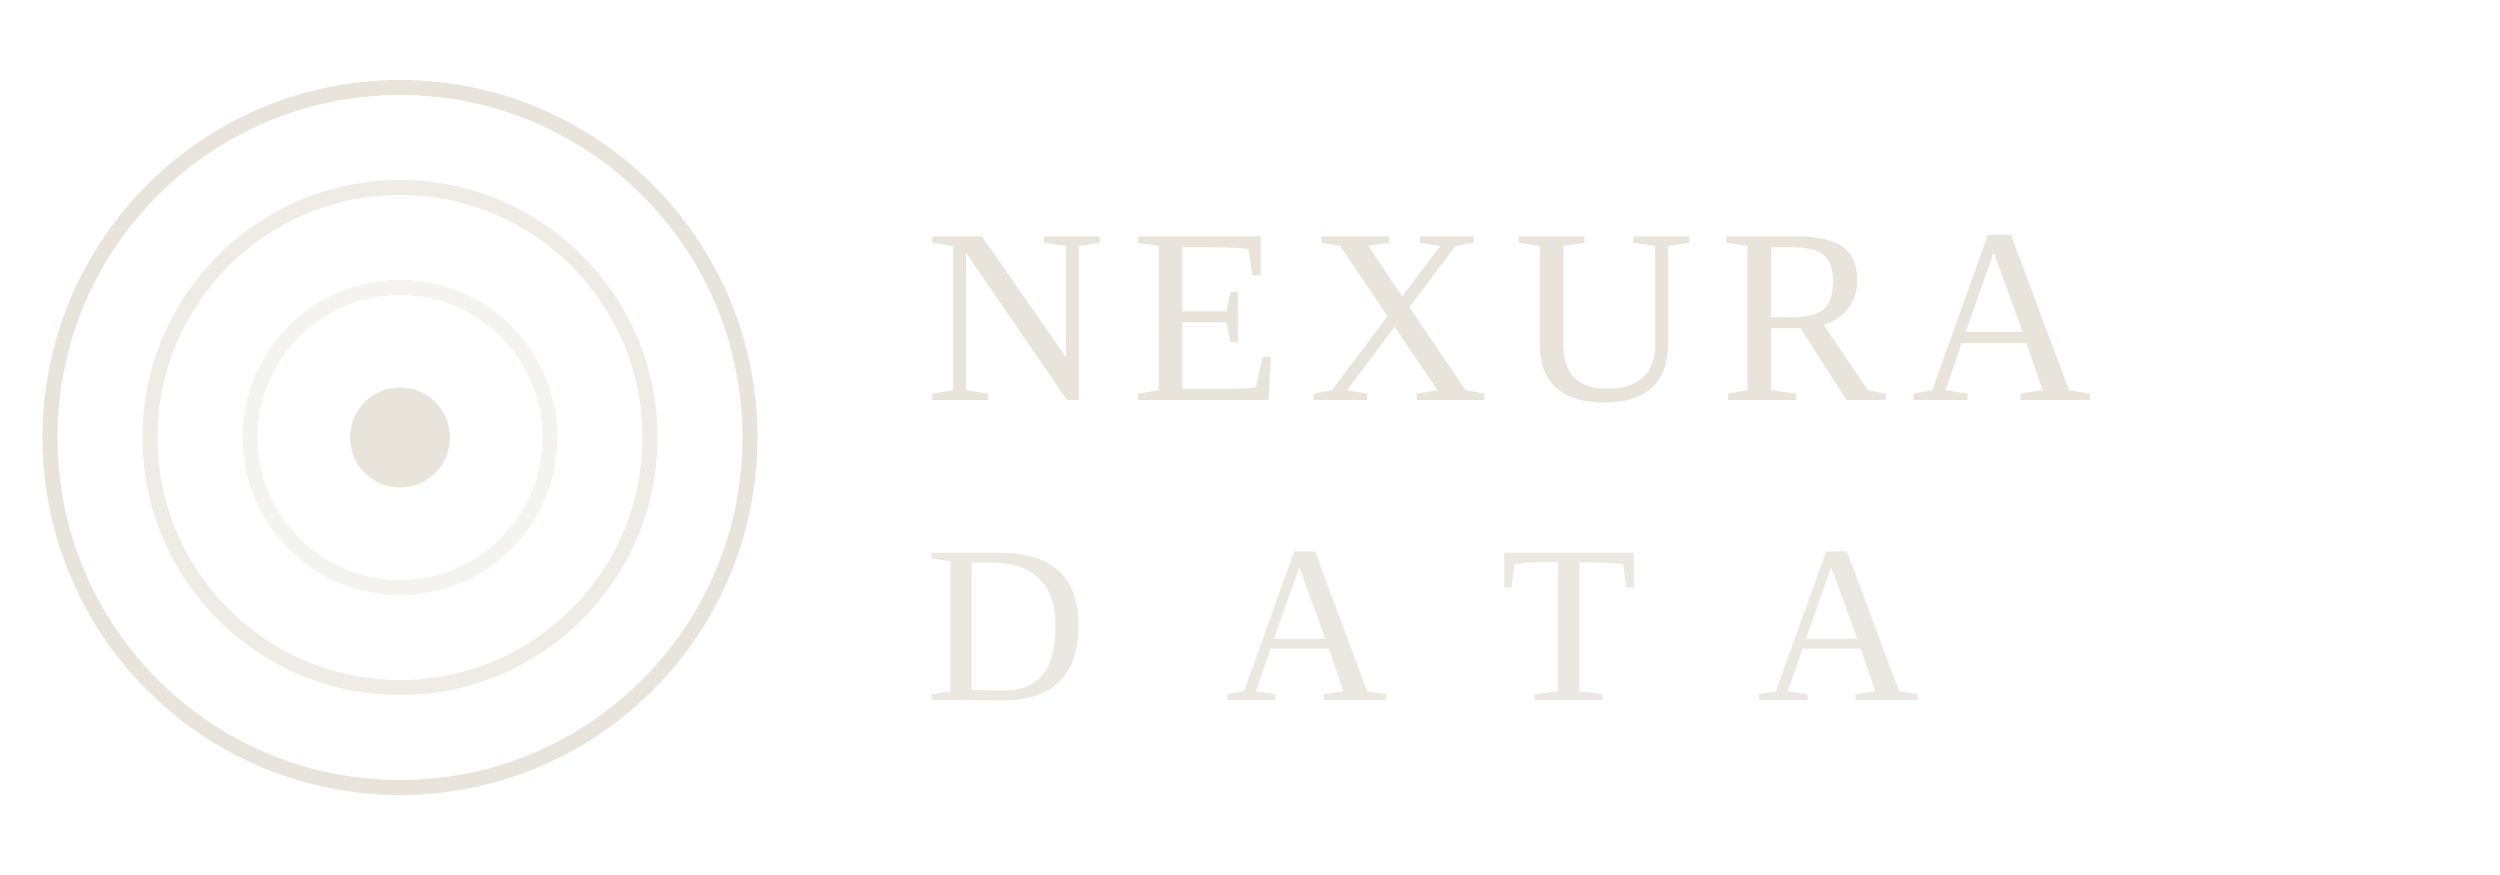
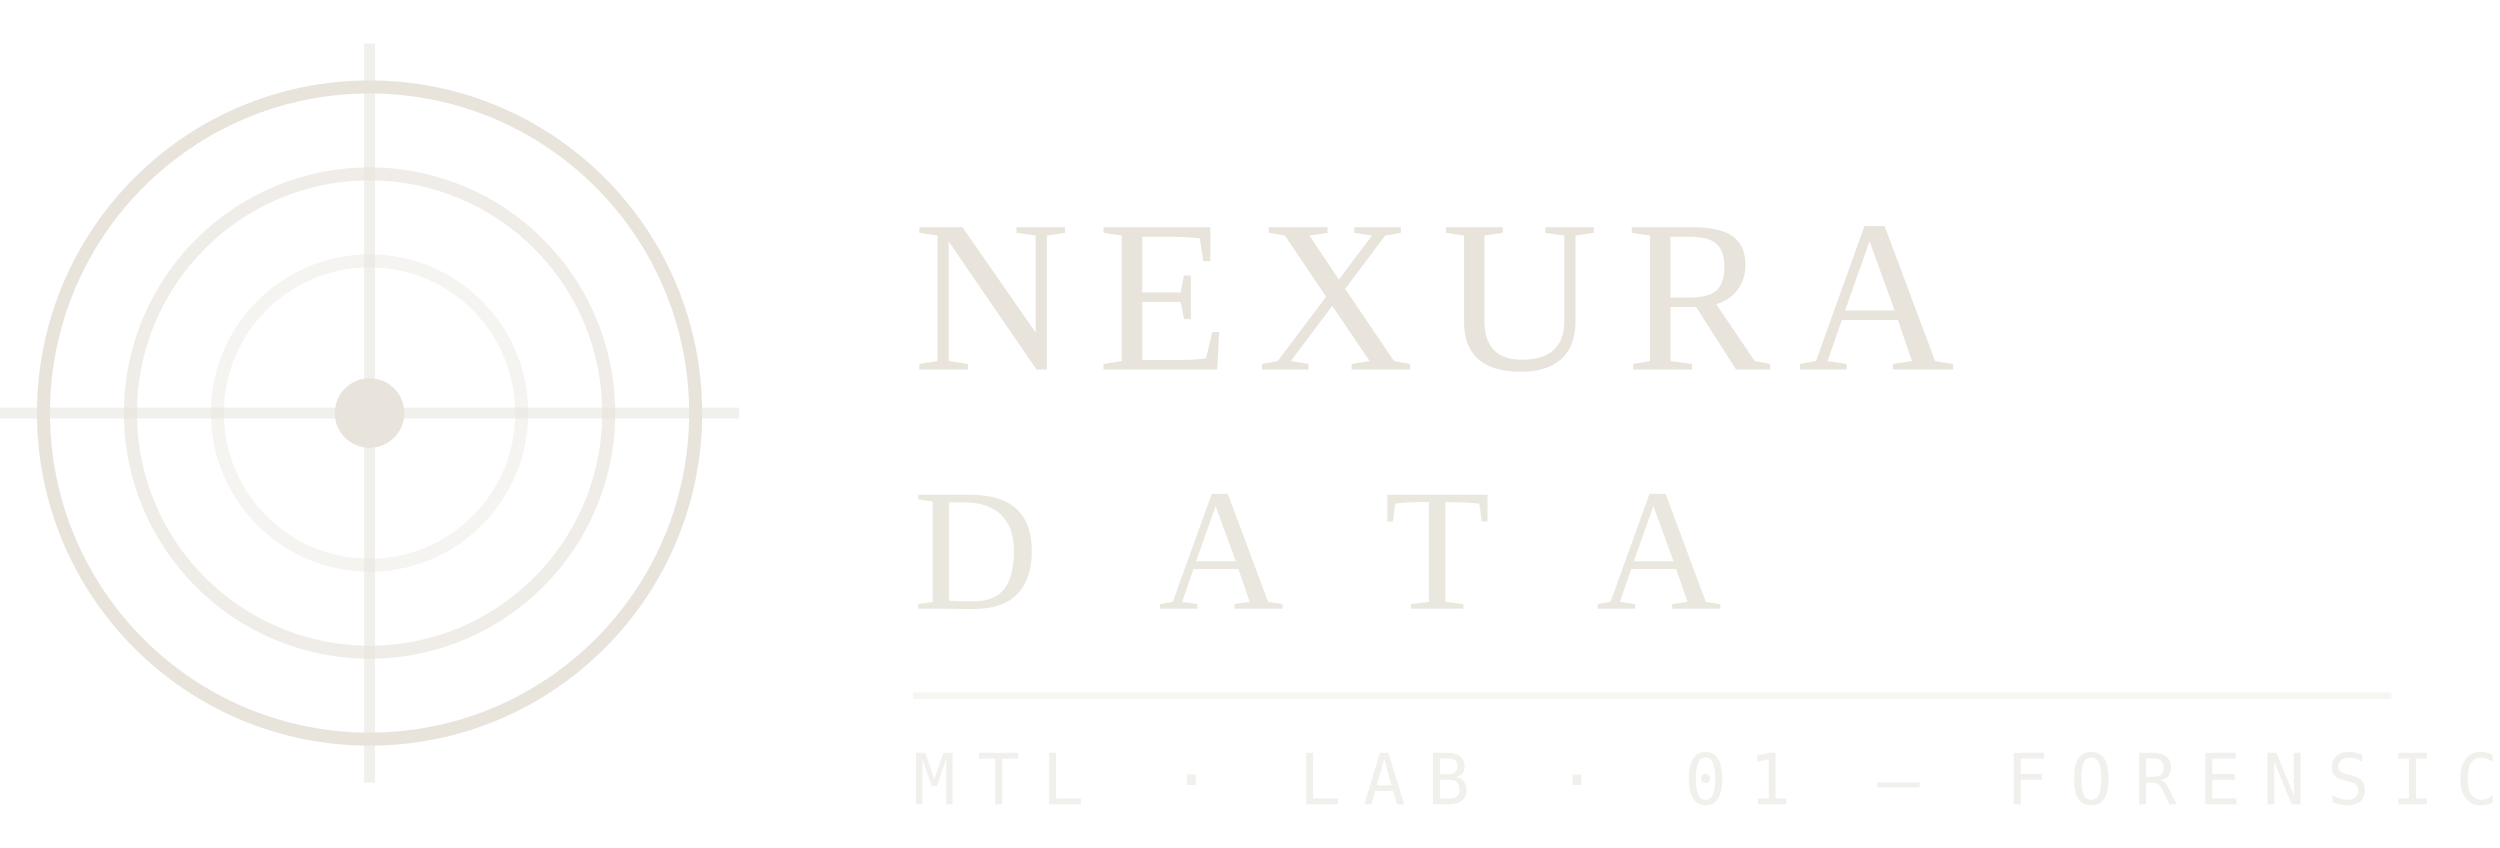
- <svg xmlns="http://www.w3.org/2000/svg" viewBox="0 0 200 70" width="200" height="70">
+ <svg xmlns="http://www.w3.org/2000/svg" viewBox="0 0 230 78" width="230" height="78">
  <g fill="none" stroke="#e8e4dc" stroke-width="1.2">
-     <circle cx="32" cy="35" r="28" />
-     <circle cx="32" cy="35" r="20" opacity="0.7" />
-     <circle cx="32" cy="35" r="12" opacity="0.45" />
+     <circle cx="34" cy="38" r="30" />
+     <circle cx="34" cy="38" r="22" opacity="0.65" />
+     <circle cx="34" cy="38" r="14" opacity="0.4" />
  </g>
-   <circle cx="32" cy="35" r="4" fill="#e8e4dc" />
-   <text x="74" y="32" font-family="'Georgia', 'Times New Roman', serif" font-size="20" font-weight="400" letter-spacing="2" fill="#e8e4dc">NEXURA</text>
-   <text x="74" y="56" font-family="'Georgia', 'Times New Roman', serif" font-size="18" font-weight="400" letter-spacing="11" fill="#e8e4dc" opacity="0.85">DATA</text>
+   <g stroke="#e8e4dc" stroke-width="1" opacity="0.55">
+     <line x1="0" y1="38" x2="68" y2="38" />
+     <line x1="34" y1="4" x2="34" y2="72" />
+   </g>
+   <circle cx="34" cy="38" r="3.2" fill="#e8e4dc" />
+   <text x="84" y="34" font-family="'Georgia', 'Times New Roman', serif" font-size="20" font-weight="400" letter-spacing="2.5" fill="#e8e4dc">NEXURA</text>
+   <text x="84" y="56" font-family="'Georgia', 'Times New Roman', serif" font-size="16" font-weight="400" letter-spacing="11" fill="#e8e4dc" opacity="0.9">DATA</text>
+   <line x1="84" y1="64" x2="220" y2="64" stroke="#e8e4dc" stroke-width="0.6" opacity="0.35" />
+   <text x="84" y="74" font-family="'IBM Plex Mono', 'Consolas', monospace" font-size="6.5" letter-spacing="2" fill="#e8e4dc" opacity="0.55">MTL · LAB · 01 — FORENSIC RECOVERY</text>
</svg>
